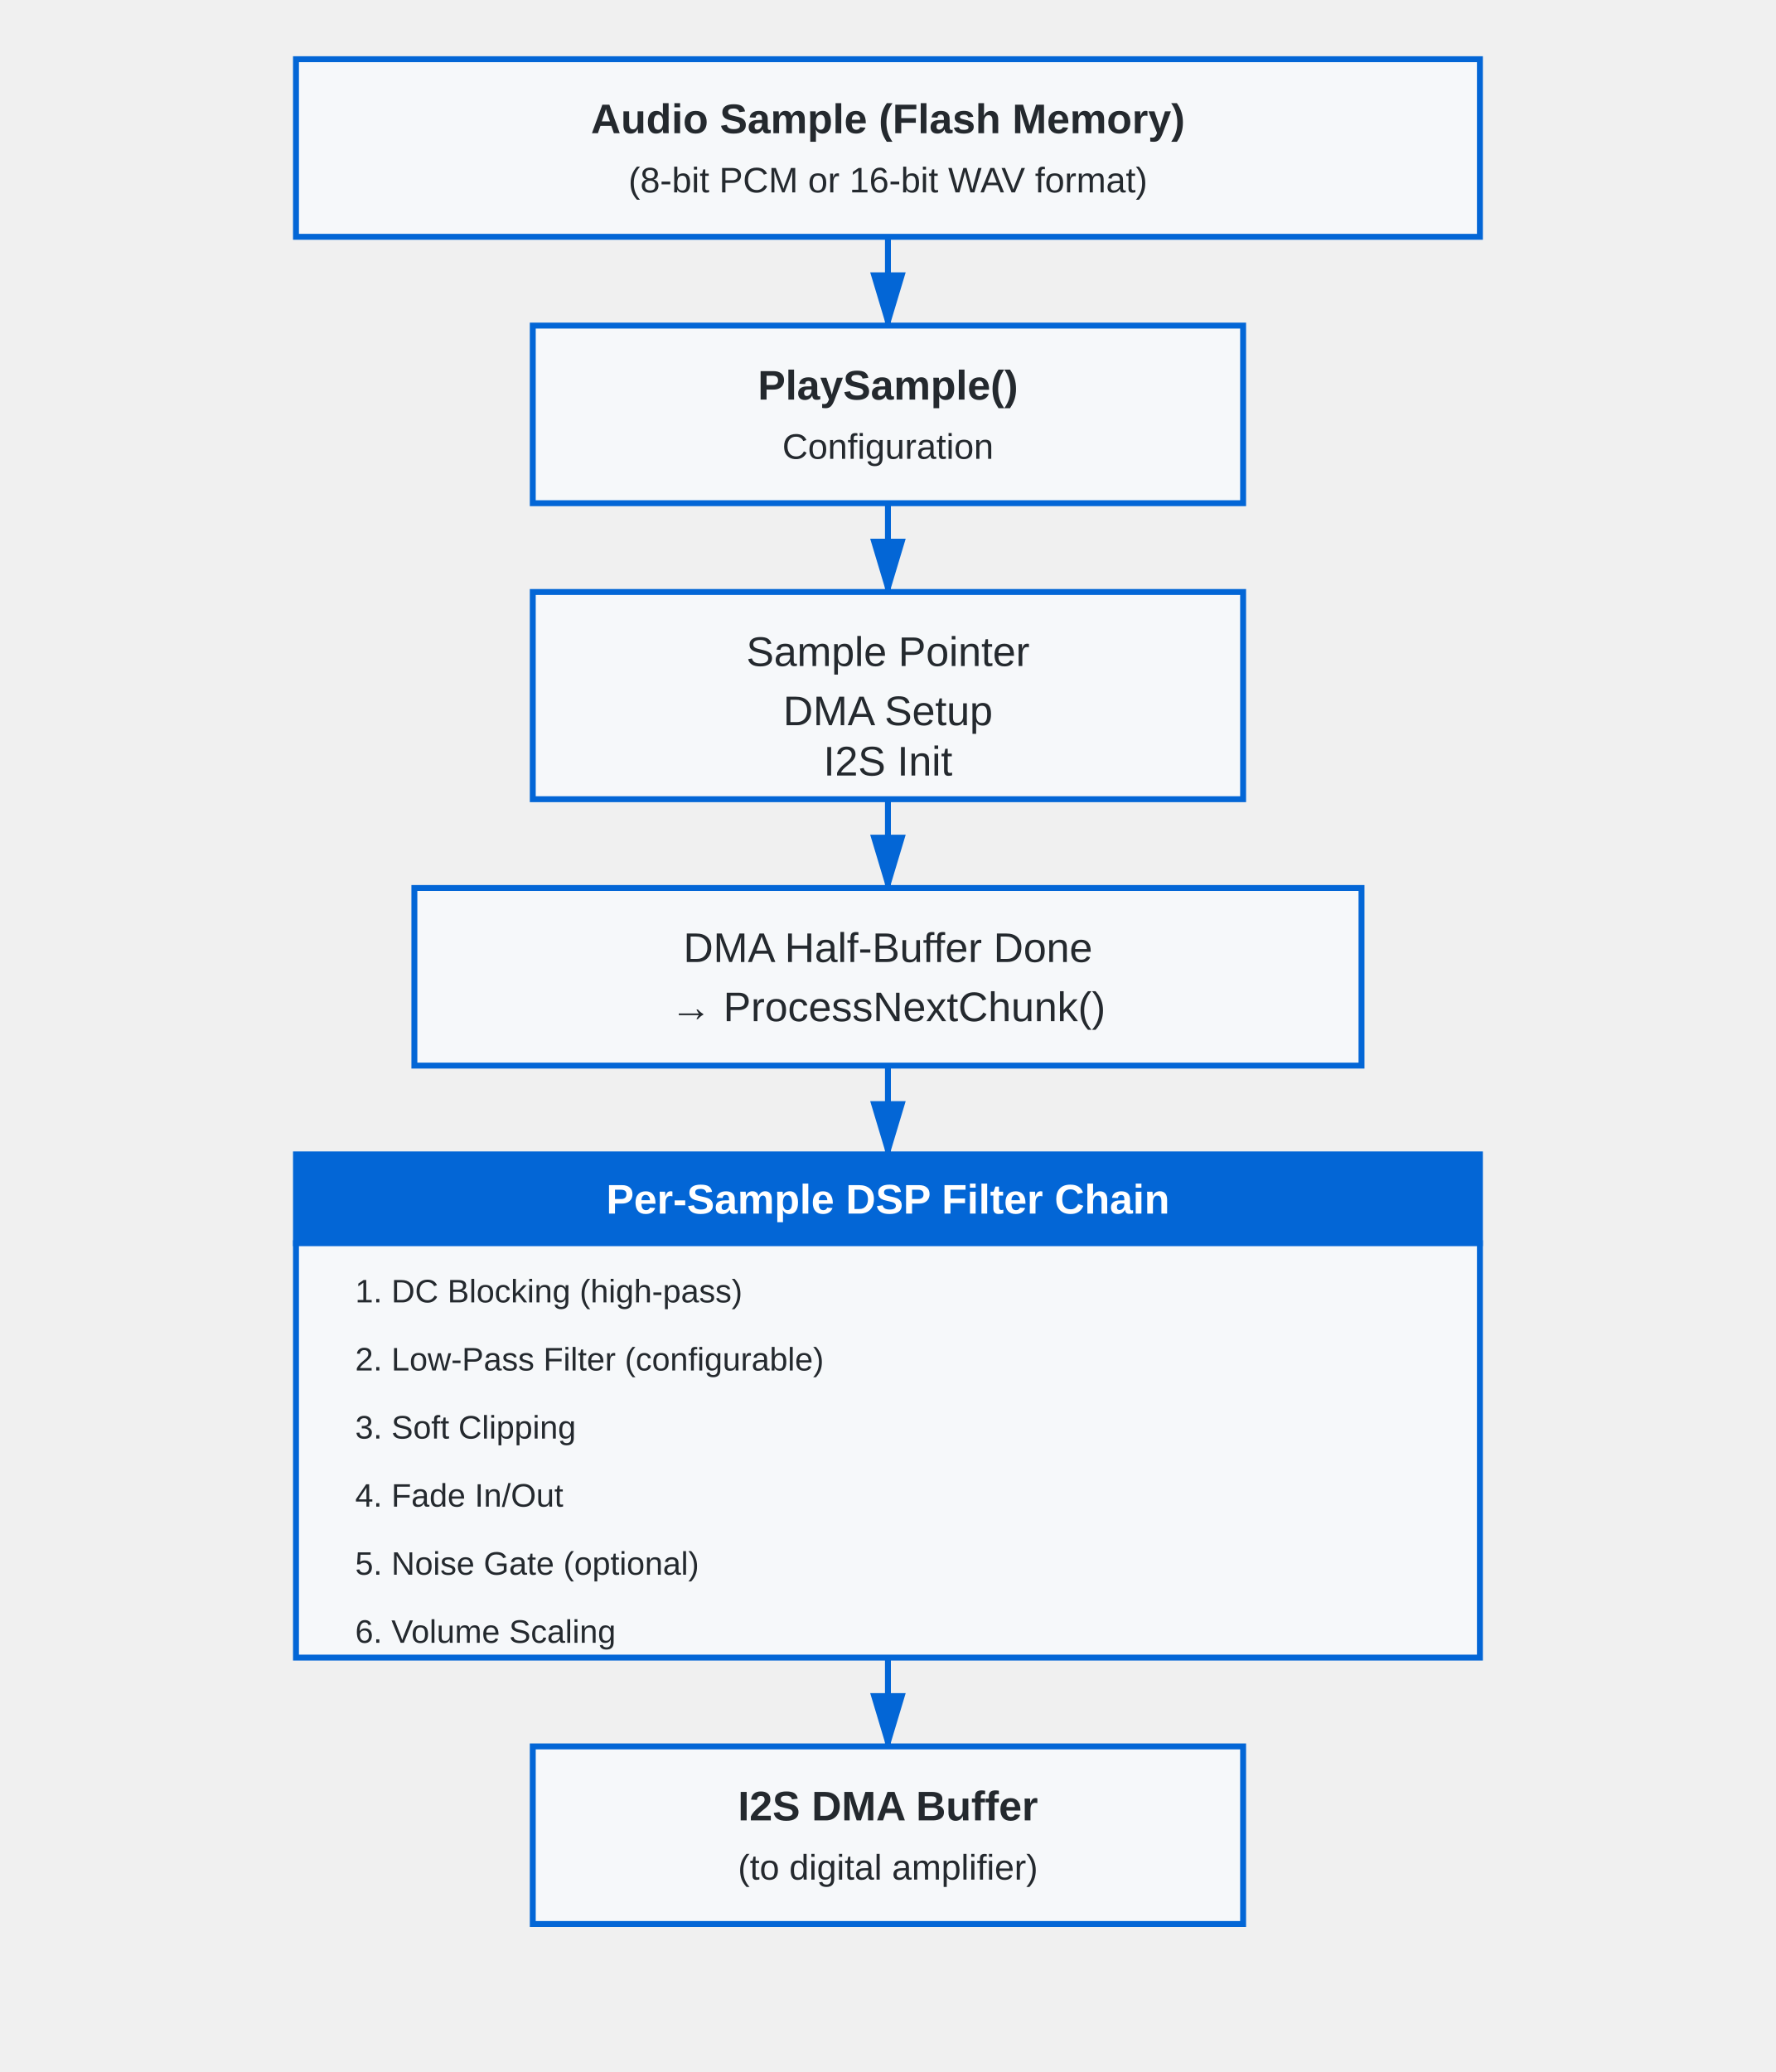
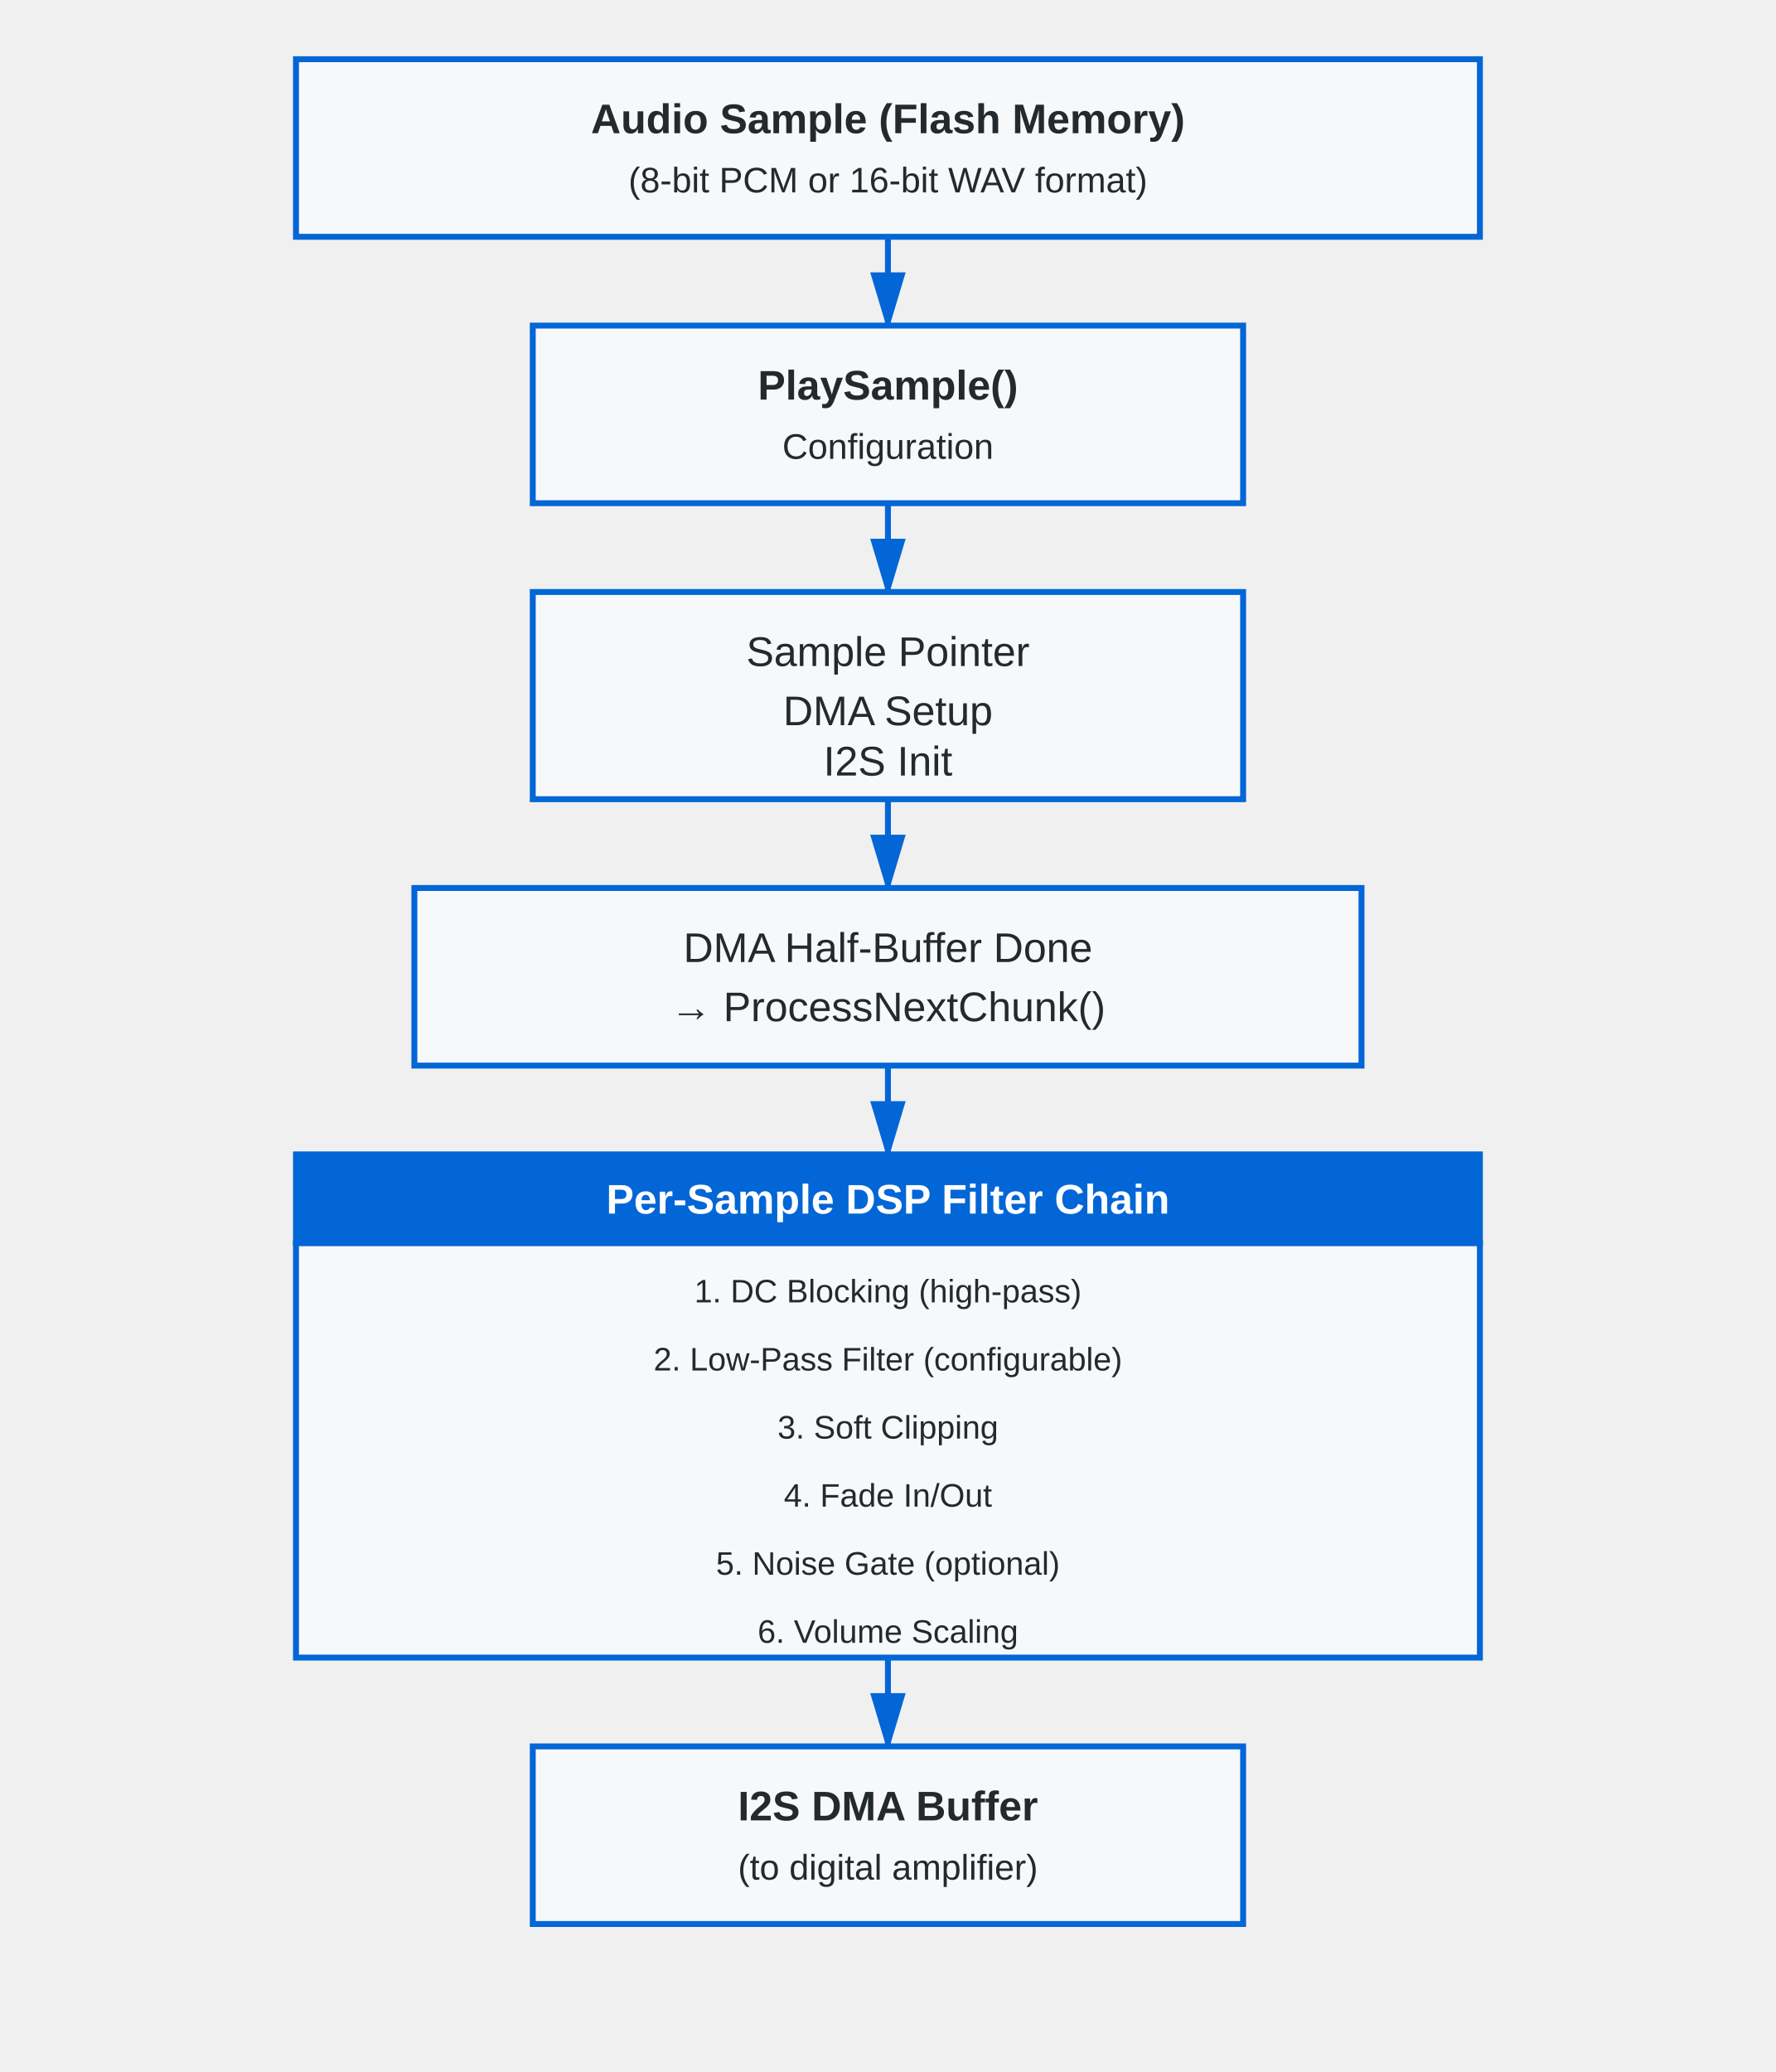
<svg xmlns="http://www.w3.org/2000/svg" width="600" height="700">
  <defs>
    <style>
      .box { fill: #f6f8fa; stroke: #0366d6; stroke-width: 2; }
      .box-header { fill: #0366d6; stroke: #0366d6; stroke-width: 2; }
      .text { font-family: Arial, sans-serif; font-size: 14px; fill: #24292e; }
      .text-white { font-family: Arial, sans-serif; font-size: 14px; fill: white; font-weight: bold; }
      .text-small { font-family: Arial, sans-serif; font-size: 12px; fill: #24292e; }
      .arrow { stroke: #0366d6; stroke-width: 2; fill: none; marker-end: url(#arrowhead); }
      .list-text { font-family: Arial, sans-serif; font-size: 11px; fill: #24292e; }
    </style>
    <marker id="arrowhead" markerWidth="10" markerHeight="10" refX="9" refY="3" orient="auto">
      <polygon points="0 0, 10 3, 0 6" fill="#0366d6" />
    </marker>
  </defs>
  <rect x="100" y="20" width="400" height="60" class="box" />
  <text x="300" y="45" text-anchor="middle" class="text" font-weight="bold">Audio Sample (Flash Memory)</text>
  <text x="300" y="65" text-anchor="middle" class="text-small">(8-bit PCM or 16-bit WAV format)</text>
  <line x1="300" y1="80" x2="300" y2="110" class="arrow" />
  <rect x="180" y="110" width="240" height="60" class="box" />
  <text x="300" y="135" text-anchor="middle" class="text" font-weight="bold">PlaySample()</text>
  <text x="300" y="155" text-anchor="middle" class="text-small">Configuration</text>
  <line x1="300" y1="170" x2="300" y2="200" class="arrow" />
  <rect x="180" y="200" width="240" height="70" class="box" />
  <text x="300" y="225" text-anchor="middle" class="text">Sample Pointer</text>
  <text x="300" y="245" text-anchor="middle" class="text">DMA Setup</text>
  <text x="300" y="262" text-anchor="middle" class="text">I2S Init</text>
  <line x1="300" y1="270" x2="300" y2="300" class="arrow" />
  <rect x="140" y="300" width="320" height="60" class="box" />
  <text x="300" y="325" text-anchor="middle" class="text">DMA Half-Buffer Done</text>
  <text x="300" y="345" text-anchor="middle" class="text">→ ProcessNextChunk()</text>
  <line x1="300" y1="360" x2="300" y2="390" class="arrow" />
  <rect x="100" y="390" width="400" height="30" class="box-header" />
  <text x="300" y="410" text-anchor="middle" class="text-white">Per-Sample DSP Filter Chain</text>
  <rect x="100" y="420" width="400" height="140" class="box" />
-   <text x="120" y="440" class="list-text">1. DC Blocking (high-pass)</text>
-   <text x="120" y="463" class="list-text">2. Low-Pass Filter (configurable)</text>
-   <text x="120" y="486" class="list-text">3. Soft Clipping</text>
-   <text x="120" y="509" class="list-text">4. Fade In/Out</text>
-   <text x="120" y="532" class="list-text">5. Noise Gate (optional)</text>
-   <text x="120" y="555" class="list-text">6. Volume Scaling</text>
+   <text x="300" y="440" text-anchor="middle" class="list-text">1. DC Blocking (high-pass)</text>
+   <text x="300" y="463" text-anchor="middle" class="list-text">2. Low-Pass Filter (configurable)</text>
+   <text x="300" y="486" text-anchor="middle" class="list-text">3. Soft Clipping</text>
+   <text x="300" y="509" text-anchor="middle" class="list-text">4. Fade In/Out</text>
+   <text x="300" y="532" text-anchor="middle" class="list-text">5. Noise Gate (optional)</text>
+   <text x="300" y="555" text-anchor="middle" class="list-text">6. Volume Scaling</text>
  <line x1="300" y1="560" x2="300" y2="590" class="arrow" />
  <rect x="180" y="590" width="240" height="60" class="box" />
  <text x="300" y="615" text-anchor="middle" class="text" font-weight="bold">I2S DMA Buffer</text>
  <text x="300" y="635" text-anchor="middle" class="text-small">(to digital amplifier)</text>
</svg>
